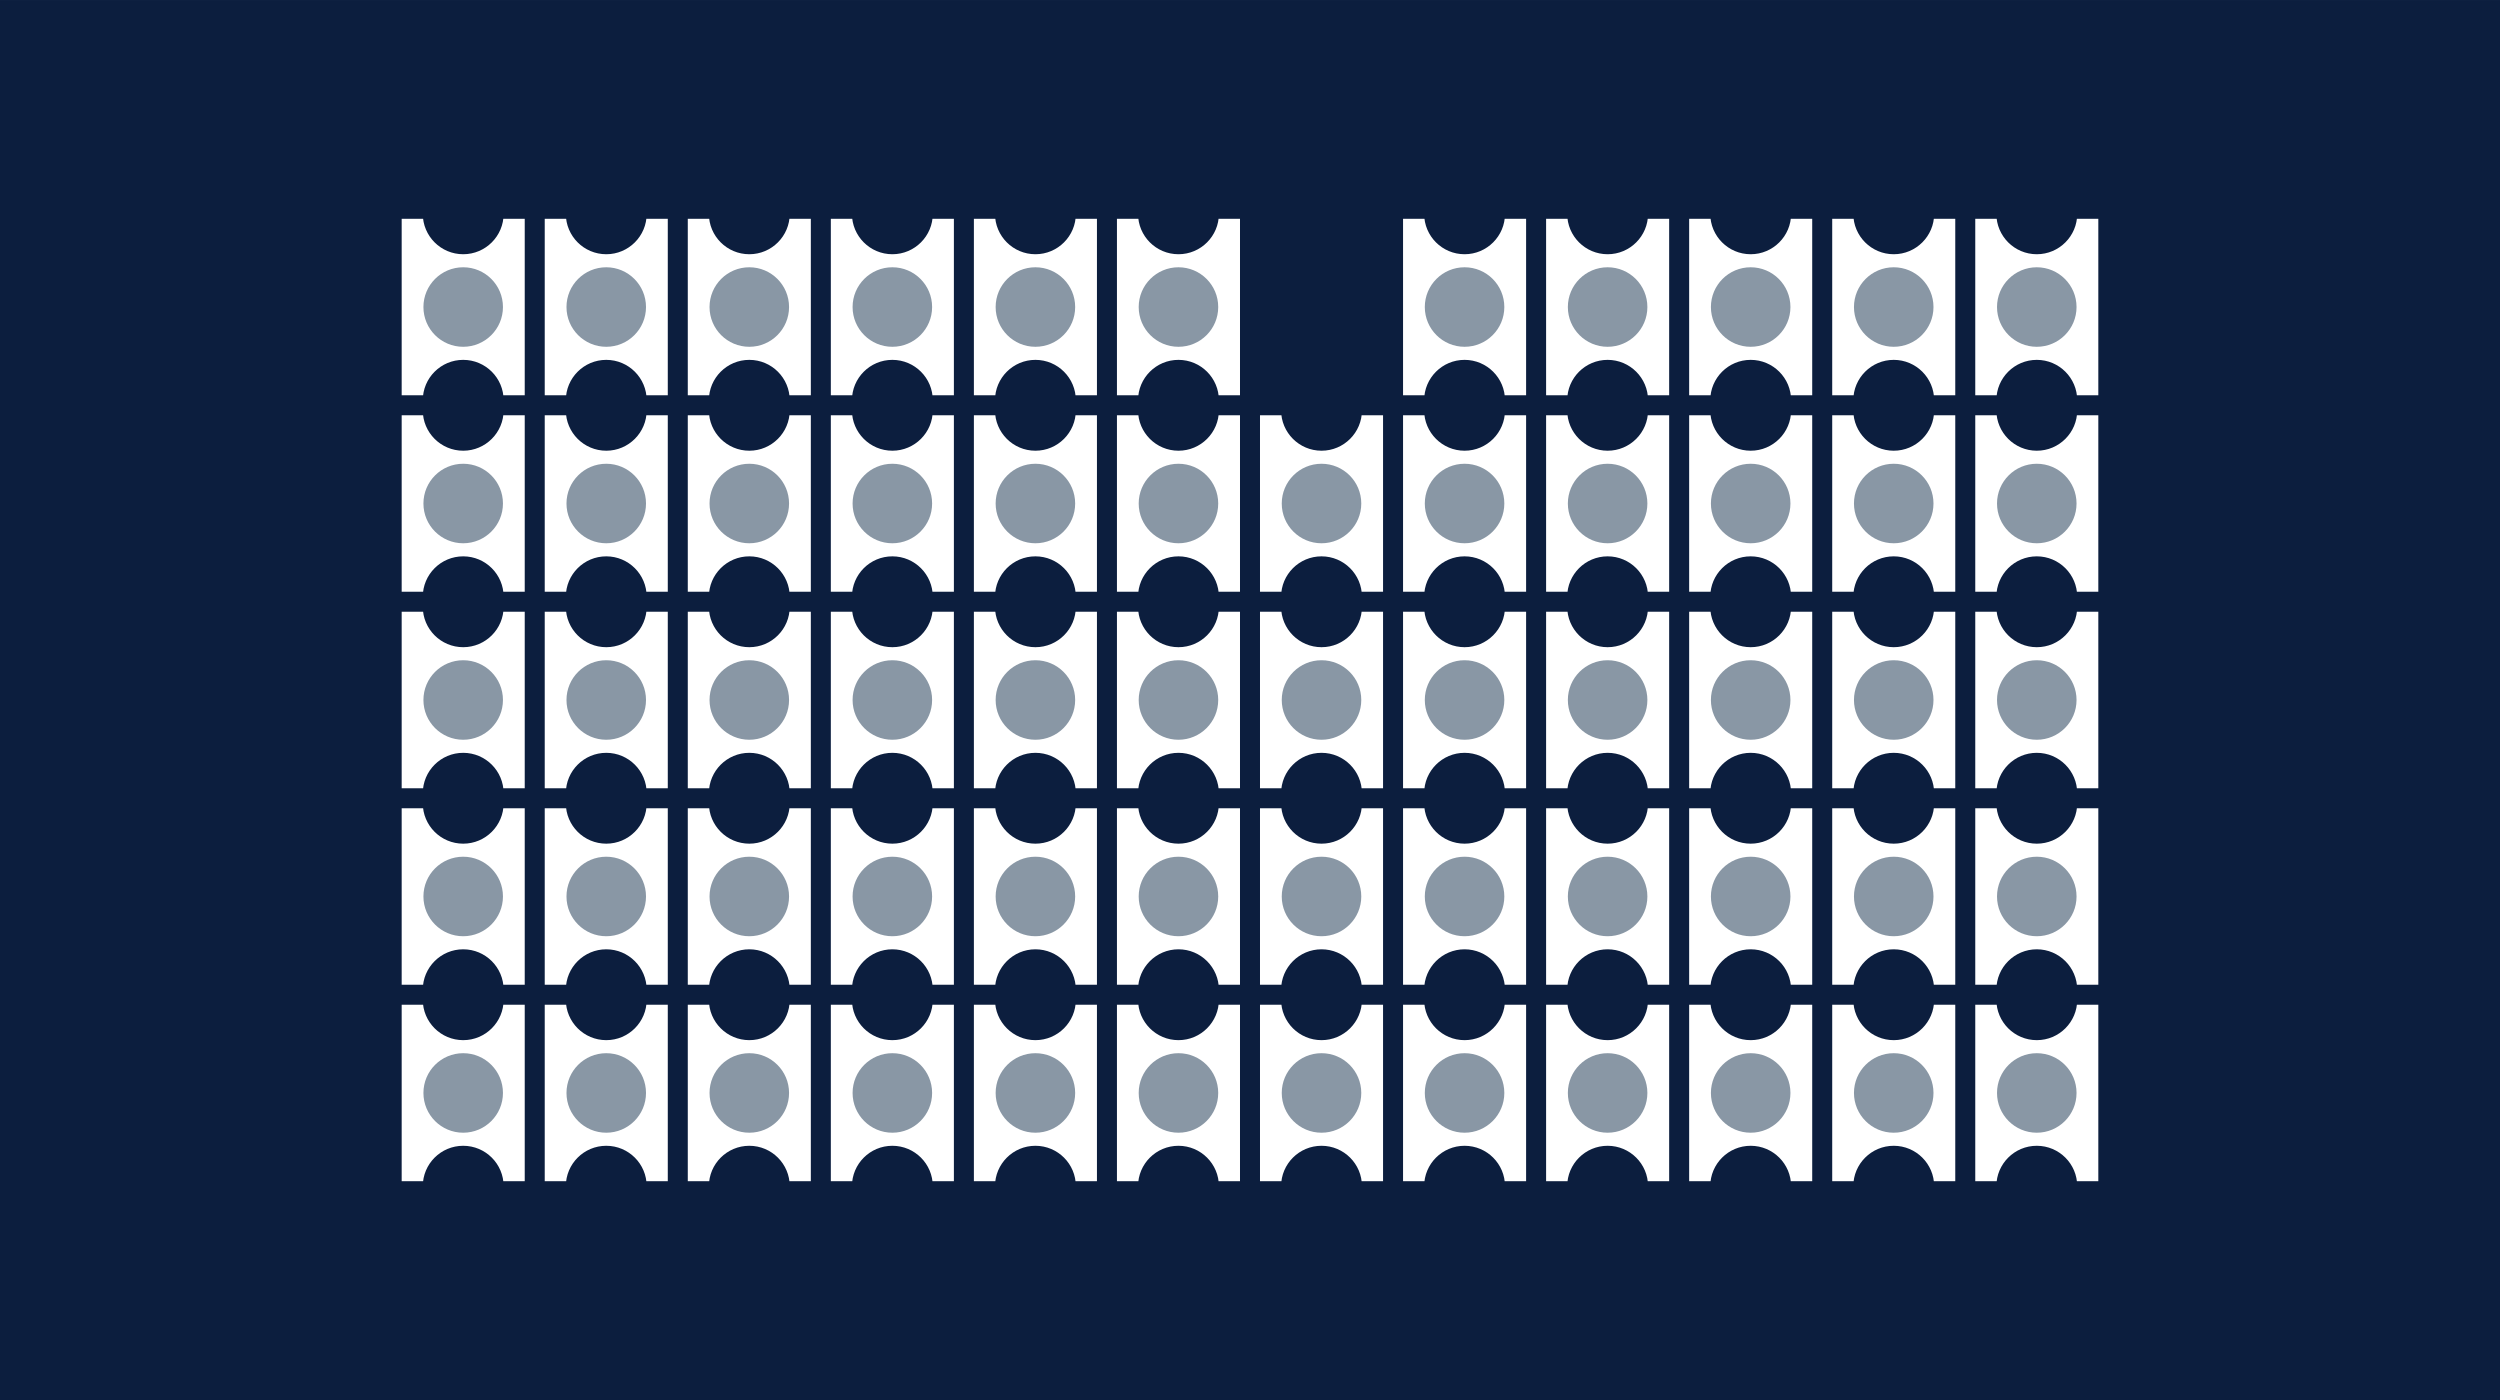
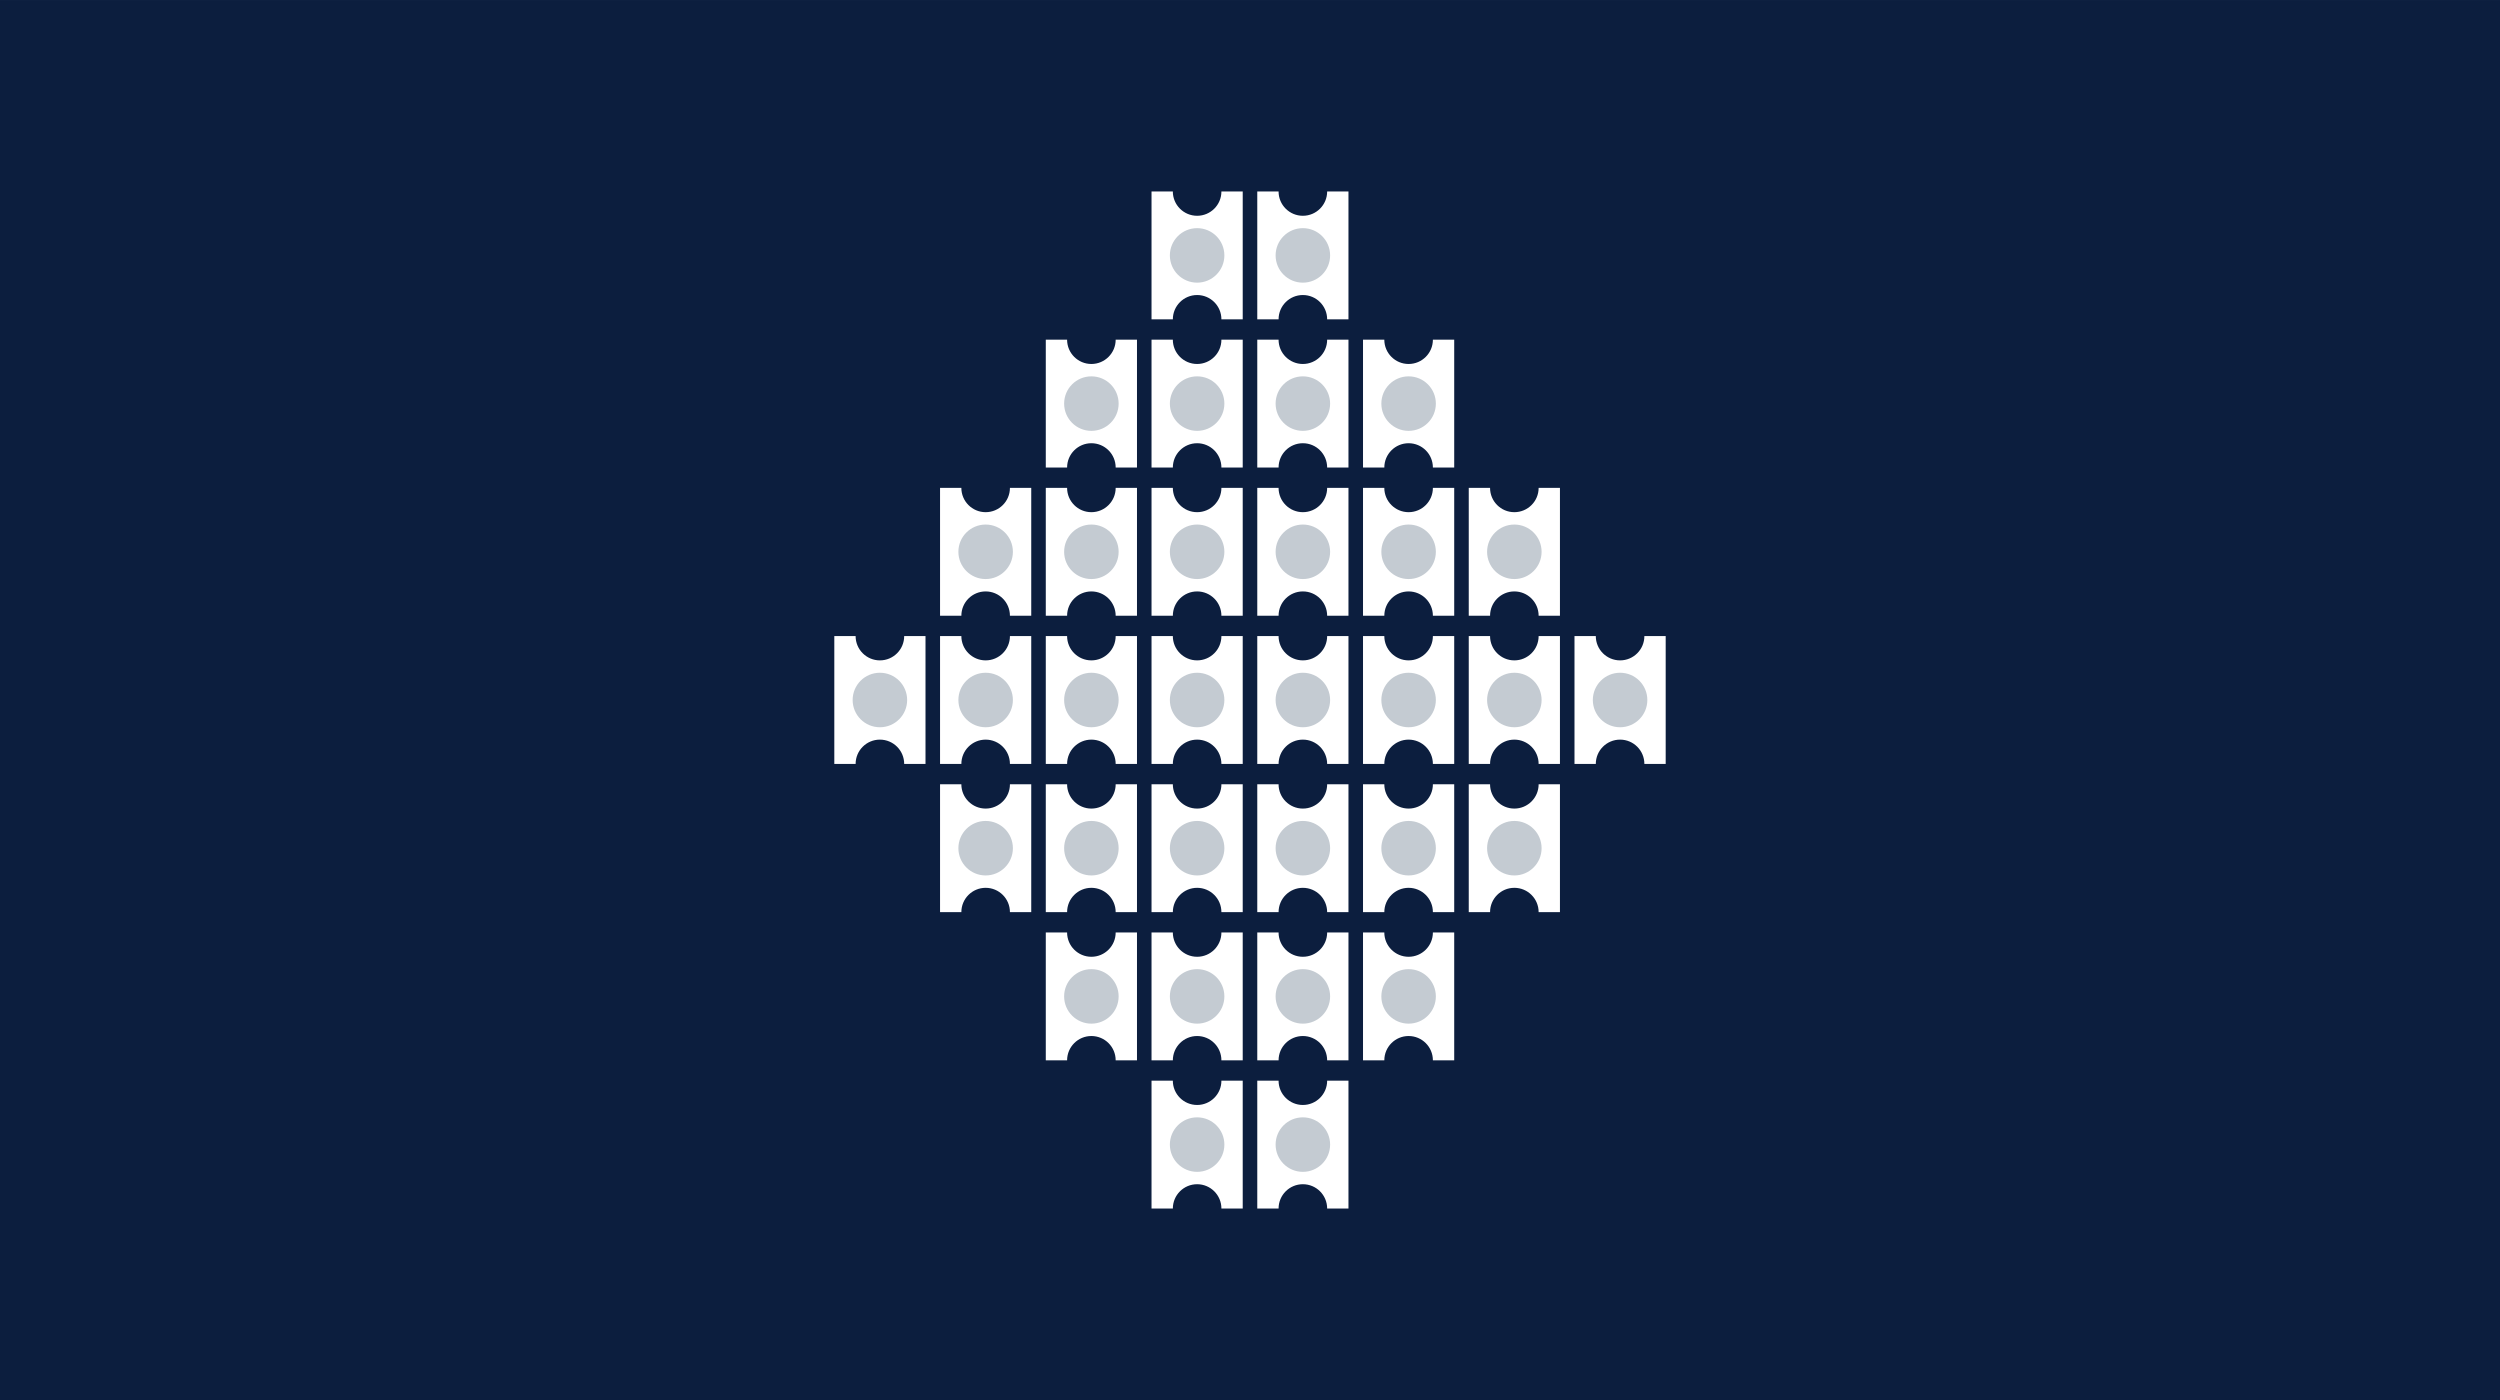
<svg xmlns="http://www.w3.org/2000/svg" xmlns:xlink="http://www.w3.org/1999/xlink" width="500" height="280" viewBox="0 0 132.292 74.083" version="1.1" id="svg2052">
  <defs id="defs2046">
    <linearGradient gradientTransform="translate(7603.2,-872.83)" y2="912.335" x2="-7500.722" y1="912.335" x1="-7558.051" gradientUnits="userSpaceOnUse" id="_Pad__1_">
      <stop id="stop15495" style="stop-color:#62D0C9" offset="0" />
      <stop id="stop15497" style="stop-color:#7DE2AC" offset="1" />
    </linearGradient>
    <linearGradient gradientTransform="translate(7603.2,-872.83)" y2="912.381" x2="-7545.691" y1="912.381" x1="-7603.021" gradientUnits="userSpaceOnUse" id="_Pad_3_1_">
      <stop id="stop15502" style="stop-color:#3268FB" offset="0" />
      <stop id="stop15504" style="stop-color:#4795FA" offset="1" />
    </linearGradient>
    <linearGradient gradientTransform="matrix(0.9578345,0,0,0.9578345,7487.518,-731.0816)" y2="912.335" x2="-7500.722" y1="912.335" x1="-7558.051" gradientUnits="userSpaceOnUse" id="_Pad__1_-2">
      <stop id="stop15495-8" style="stop-color:#62D0C9" offset="0" />
      <stop id="stop15497-3" style="stop-color:#7DE2AC" offset="1" />
    </linearGradient>
    <linearGradient gradientTransform="matrix(0.9578345,0,0,0.9578345,7487.518,-731.0816)" y2="912.381" x2="-7545.691" y1="912.381" x1="-7603.021" gradientUnits="userSpaceOnUse" id="_Pad_3_1_-9">
      <stop id="stop15502-8" style="stop-color:#3268FB" offset="0" />
      <stop id="stop15504-6" style="stop-color:#4795FA" offset="1" />
    </linearGradient>
    <clipPath id="SVGID_2_">
      <use height="100%" width="100%" y="0" x="0" xlink:href="#SVGID_1_" style="overflow:visible" id="use293" />
    </clipPath>
    <clipPath id="clipPath1267">
      <use height="100%" width="100%" y="0" x="0" xlink:href="#SVGID_1_" style="overflow:visible" id="use1265" />
    </clipPath>
    <clipPath id="clipPath1271">
      <use height="100%" width="100%" y="0" x="0" xlink:href="#SVGID_1_" style="overflow:visible" id="use1269" />
    </clipPath>
    <clipPath id="clipPath1275">
      <use height="100%" width="100%" y="0" x="0" xlink:href="#SVGID_1_" style="overflow:visible" id="use1273" />
    </clipPath>
    <clipPath id="SVGID_2_-3">
      <use height="100%" width="100%" y="0" x="0" xlink:href="#SVGID_1_" style="overflow:visible" id="use293-2" />
    </clipPath>
    <clipPath id="clipPath2029">
      <use height="100%" width="100%" y="0" x="0" xlink:href="#SVGID_1_" style="overflow:visible" id="use2027" />
    </clipPath>
    <clipPath id="clipPath2033">
      <use height="100%" width="100%" y="0" x="0" xlink:href="#SVGID_1_" style="overflow:visible" id="use2031" />
    </clipPath>
    <clipPath id="clipPath2037">
      <use height="100%" width="100%" y="0" x="0" xlink:href="#SVGID_1_" style="overflow:visible" id="use2035" />
    </clipPath>
    <clipPath id="SVGID_2_-0">
      <use xlink:href="#SVGID_1_" style="overflow:visible;" id="use293-4" />
    </clipPath>
    <clipPath id="clipPath2114">
      <use xlink:href="#SVGID_1_" style="overflow:visible;" id="use2112" />
    </clipPath>
    <clipPath id="clipPath2118">
      <use xlink:href="#SVGID_1_" style="overflow:visible;" id="use2116" />
    </clipPath>
    <defs id="defs291">
      <rect id="SVGID_1_" x="-1036.5" y="-561" width="1280" height="800" />
    </defs>
    <clipPath id="SVGID_2_-5">
      <use xlink:href="#SVGID_1_" style="overflow:visible;" id="use293-8" />
    </clipPath>
    <rect id="rect2662" x="-1036.5" y="-561" width="1280" height="800" />
    <rect height="800" width="1280" y="-561" x="-1036.5" id="SVGID_3_" />
    <rect height="800" width="1280" y="-561" x="-1036.5" id="SVGID_5_" />
    <rect height="800" width="1280" y="-561" x="-1036.5" id="SVGID_7_" />
    <rect height="800" width="1280" y="-561" x="-1036.5" id="SVGID_9_" />
    <rect height="800" width="1280" y="-561" x="-1036.5" id="SVGID_11_" />
    <rect height="800" width="1280" y="-561" x="-1036.5" id="SVGID_13_" />
    <rect height="800" width="1280" y="-561" x="-1036.5" id="SVGID_15_" />
    <rect height="800" width="1280" y="-561" x="-1036.5" id="SVGID_17_" />
    <rect height="800" width="1280" y="-561" x="-1036.5" id="SVGID_19_" />
    <rect height="800" width="1280" y="-561" x="-1036.5" id="SVGID_21_" />
    <rect height="800" width="1280" y="-561" x="-1036.5" id="SVGID_23_" />
    <rect height="800" width="1280" y="-561" x="-1036.5" id="SVGID_25_" />
    <rect height="800" width="1280" y="-561" x="-1036.5" id="SVGID_27_" />
    <rect height="800" width="1280" y="-561" x="-1036.5" id="SVGID_29_" />
    <rect height="800" width="1280" y="-561" x="-1036.5" id="SVGID_31_" />
    <rect height="800" width="1280" y="-561" x="-1036.5" id="SVGID_33_" />
    <rect height="800" width="1280" y="-561" x="-1036.5" id="SVGID_35_" />
    <rect height="800" width="1280" y="-561" x="-1036.5" id="SVGID_37_" />
    <rect height="800" width="1280" y="-561" x="-1036.5" id="SVGID_39_" />
    <rect height="800" width="1280" y="-561" x="-1036.5" id="SVGID_41_" />
    <rect height="800" width="1280" y="-561" x="-1036.5" id="SVGID_43_" />
    <rect height="800" width="1280" y="-561" x="-1036.5" id="SVGID_45_" />
    <rect height="800" width="1280" y="-561" x="-1036.5" id="SVGID_47_" />
    <rect height="800" width="1280" y="-561" x="-1036.5" id="SVGID_49_" />
    <rect height="800" width="1280" y="-561" x="-1036.5" id="SVGID_51_" />
    <rect height="800" width="1280" y="-561" x="-1036.5" id="SVGID_53_" />
    <rect height="800" width="1280" y="-561" x="-1036.5" id="SVGID_55_" />
    <rect height="800" width="1280" y="-561" x="-1036.5" id="SVGID_57_" />
    <rect height="800" width="1280" y="-561" x="-1036.5" id="SVGID_59_" />
    <rect height="800" width="1280" y="-561" x="-1036.5" id="SVGID_61_" />
    <rect height="800" width="1280" y="-561" x="-1036.5" id="SVGID_63_" />
    <clipPath clipPathUnits="userSpaceOnUse" id="clipPath3761">
      <rect style="fill:#0c1e3e;fill-opacity:1;stroke:none;stroke-width:2.084;stroke-miterlimit:4;stroke-dasharray:none;stroke-opacity:1" id="rect3763" width="58.64" height="23.086" x="-385.52" y="293.419" transform="scale(1,-1)" />
    </clipPath>
    <path d="M7978.04,2309.065c-53.848-61.746-77.329-97.169-77.329-188.2l0.03-6.231     c0.122-24.659,9.503-47.974,24.674-67.415c0.436-0.558,0.852-1.131,1.249-1.719c3.556-5.263,5.534-11.679,5.257-18.571     c-0.673-16.729-15.057-29.655-31.799-29.655h-122.542c-17.077,0-31.611,13.452-31.83,30.527     c-0.076,5.92,1.512,11.464,4.325,16.194c0.771,1.295,1.633,2.53,2.578,3.694c14.895,18.346,24.169,40.595,24.286,64.226     l0.044,8.95c0,91.031-23.481,126.454-77.329,188.2v101.456h278.384V2309.065z" id="SVGID_1_-9" />
    <path d="M8000.788,2349.276h-326.438c-12.355,0-22.371,10.016-22.371,22.37v83.37c0,3.783,3.067,6.851,6.851,6.851     h357.478c3.784,0,6.851-3.067,6.851-6.851v-83.37C8023.158,2359.292,8013.143,2349.276,8000.788,2349.276z" id="SVGID_3_-5" />
    <path d="M7888.996,5340.679c-204.668,0-371.179-166.51-371.179-371.179v-247.456h123.727V4969.5     c0,136.446,111.005,247.453,247.453,247.453s247.453-111.007,247.453-247.453v-247.456h123.727V4969.5     C8260.175,5174.169,8093.664,5340.679,7888.996,5340.679z" id="SVGID_5_-6" />
  </defs>
  <g id="layer1" transform="translate(0,-222.9167)" style="display:inline">
    <rect transform="translate(0,11.24998)" style="display:inline;opacity:1;fill:#0c1e3e;fill-opacity:1;stroke:none;stroke-width:2.072;stroke-linecap:round;stroke-linejoin:round;stroke-miterlimit:4;stroke-dasharray:none;stroke-dashoffset:0;stroke-opacity:1" id="rect5631" width="132.292" height="74.083" x="-1.009661e-006" y="211.667" />
  </g>
  <g id="layer2" transform="translate(0,-211.6667)" style="display:inline">
    <g id="g5618" transform="matrix(0.477244,0,0,0.477244,60.03823,20.72871)" />
    <g id="g5620" transform="matrix(0.477244,0,0,0.477244,60.03823,20.72871)" />
    <g id="g5622" transform="matrix(0.477244,0,0,0.477244,60.03823,20.72871)" />
    <g id="g5624" transform="matrix(0.477244,0,0,0.477244,60.03823,20.72871)" />
    <g id="g5626" transform="matrix(0.477244,0,0,0.477244,60.03823,20.72871)" />
    <g id="g5628" transform="matrix(0.477244,0,0,0.477244,60.03823,20.72871)" />
    <g id="g5630" transform="matrix(0.477244,0,0,0.477244,60.03823,20.72871)" />
    <g id="g5632" transform="matrix(0.477244,0,0,0.477244,60.03823,20.72871)" />
    <g id="g5634" transform="matrix(0.477244,0,0,0.477244,60.03823,20.72871)" />
    <g id="g5636" transform="matrix(0.477244,0,0,0.477244,60.03823,20.72871)" />
    <g id="g5638" transform="matrix(0.477244,0,0,0.477244,60.03823,20.72871)" />
    <g id="g5640" transform="matrix(0.477244,0,0,0.477244,60.03823,20.72871)" />
    <g id="g5642" transform="matrix(0.477244,0,0,0.477244,60.03823,20.72871)" />
    <g id="g5644" transform="matrix(0.477244,0,0,0.477244,60.03823,20.72871)" />
    <g id="g5646" transform="matrix(0.477244,0,0,0.477244,60.03823,20.72871)" />
    <g id="g1164" transform="matrix(0.2645833,0,0,0.2645833,357.6328,-135.5049)" />
    <g id="g1166" transform="matrix(0.2645833,0,0,0.2645833,357.6328,-135.5049)" />
    <g id="g1168" transform="matrix(0.2645833,0,0,0.2645833,357.6328,-135.5049)" />
    <g id="g1170" transform="matrix(0.2645833,0,0,0.2645833,357.6328,-135.5049)" />
    <g id="g1172" transform="matrix(0.2645833,0,0,0.2645833,357.6328,-135.5049)" />
    <g id="g1174" transform="matrix(0.2645833,0,0,0.2645833,357.6328,-135.5049)" />
    <g id="g1176" transform="matrix(0.2645833,0,0,0.2645833,357.6328,-135.5049)" />
    <g id="g1178" transform="matrix(0.2645833,0,0,0.2645833,357.6328,-135.5049)" />
    <g id="g1180" transform="matrix(0.2645833,0,0,0.2645833,357.6328,-135.5049)" />
    <g id="g1182" transform="matrix(0.2645833,0,0,0.2645833,357.6328,-135.5049)" />
    <g id="g1184" transform="matrix(0.2645833,0,0,0.2645833,357.6328,-135.5049)" />
    <g id="g1186" transform="matrix(0.2645833,0,0,0.2645833,357.6328,-135.5049)" />
    <g id="g1188" transform="matrix(0.2645833,0,0,0.2645833,357.6328,-135.5049)" />
    <g id="g1190" transform="matrix(0.2645833,0,0,0.2645833,357.6328,-135.5049)" />
    <g id="g1192" transform="matrix(0.2645833,0,0,0.2645833,357.6328,-135.5049)" />
    <g id="g4226" transform="matrix(0.1966657,0,0,0.1966657,385.6014,-161.964)" />
    <g id="g4228" transform="matrix(0.1966657,0,0,0.1966657,385.6014,-161.964)" />
    <g id="g4230" transform="matrix(0.1966657,0,0,0.1966657,385.6014,-161.964)" />
    <g id="g4232" transform="matrix(0.1966657,0,0,0.1966657,385.6014,-161.964)" />
    <g id="g4234" transform="matrix(0.1966657,0,0,0.1966657,385.6014,-161.964)" />
    <g id="g4236" transform="matrix(0.1966657,0,0,0.1966657,385.6014,-161.964)" />
    <g id="g4238" transform="matrix(0.1966657,0,0,0.1966657,385.6014,-161.964)" />
    <g id="g4240" transform="matrix(0.1966657,0,0,0.1966657,385.6014,-161.964)" />
    <g id="g4242" transform="matrix(0.1966657,0,0,0.1966657,385.6014,-161.964)" />
    <g id="g4244" transform="matrix(0.1966657,0,0,0.1966657,385.6014,-161.964)" />
    <g id="g4246" transform="matrix(0.1966657,0,0,0.1966657,385.6014,-161.964)" />
    <g id="g4248" transform="matrix(0.1966657,0,0,0.1966657,385.6014,-161.964)" />
    <g id="g4250" transform="matrix(0.1966657,0,0,0.1966657,385.6014,-161.964)" />
    <g id="g4252" transform="matrix(0.1966657,0,0,0.1966657,385.6014,-161.964)" />
    <g id="g4254" transform="matrix(0.1966657,0,0,0.1966657,385.6014,-161.964)" />
    <g transform="matrix(0.2645833,0,0,0.2645833,-350.7615,-223.0378)" id="g38900" />
    <g transform="matrix(0.2645833,0,0,0.2645833,-350.7615,-223.0378)" id="g38902" />
    <g transform="matrix(0.2645833,0,0,0.2645833,-350.7615,-223.0378)" id="g38904" />
    <g transform="matrix(0.2645833,0,0,0.2645833,-350.7615,-223.0378)" id="g38906" />
    <g transform="matrix(0.2645833,0,0,0.2645833,-350.7615,-223.0378)" id="g38908" />
    <g transform="matrix(0.2645833,0,0,0.2645833,-350.7615,-223.0378)" id="g38910" />
    <g transform="matrix(0.2645833,0,0,0.2645833,-350.7615,-223.0378)" id="g38912" />
    <g transform="matrix(0.2645833,0,0,0.2645833,-350.7615,-223.0378)" id="g38914" />
    <g transform="matrix(0.2645833,0,0,0.2645833,-350.7615,-223.0378)" id="g38916" />
    <g transform="matrix(0.2645833,0,0,0.2645833,-350.7615,-223.0378)" id="g38918" />
    <g transform="matrix(0.2645833,0,0,0.2645833,-350.7615,-223.0378)" id="g38920" />
    <g transform="matrix(0.2645833,0,0,0.2645833,-350.7615,-223.0378)" id="g38922" />
    <g transform="matrix(0.2645833,0,0,0.2645833,-350.7615,-223.0378)" id="g38924" />
    <g transform="matrix(0.2645833,0,0,0.2645833,-350.7615,-223.0378)" id="g38926" />
    <g transform="matrix(0.2645833,0,0,0.2645833,-350.7615,-223.0378)" id="g38928" />
    <g transform="matrix(0.3620303,0,0,0.3620303,266.3673,-211.2541)" id="g39211" />
    <g transform="matrix(0.3620303,0,0,0.3620303,266.3673,-211.2541)" id="g39213" />
    <g transform="matrix(0.3620303,0,0,0.3620303,266.3673,-211.2541)" id="g39215" />
    <g transform="matrix(0.3620303,0,0,0.3620303,266.3673,-211.2541)" id="g39217" />
    <g transform="matrix(0.3620303,0,0,0.3620303,266.3673,-211.2541)" id="g39219" />
    <g transform="matrix(0.3620303,0,0,0.3620303,266.3673,-211.2541)" id="g39221" />
    <g transform="matrix(0.3620303,0,0,0.3620303,266.3673,-211.2541)" id="g39223" />
    <g transform="matrix(0.3620303,0,0,0.3620303,266.3673,-211.2541)" id="g39225" />
    <g transform="matrix(0.3620303,0,0,0.3620303,266.3673,-211.2541)" id="g39227" />
    <g transform="matrix(0.3620303,0,0,0.3620303,266.3673,-211.2541)" id="g39229" />
    <g transform="matrix(0.3620303,0,0,0.3620303,266.3673,-211.2541)" id="g39231" />
    <g transform="matrix(0.3620303,0,0,0.3620303,266.3673,-211.2541)" id="g39233" />
    <g transform="matrix(0.3620303,0,0,0.3620303,266.3673,-211.2541)" id="g39235" />
    <g transform="matrix(0.3620303,0,0,0.3620303,266.3673,-211.2541)" id="g39237" />
    <g transform="matrix(0.3620303,0,0,0.3620303,266.3673,-211.2541)" id="g39239" />
    <g id="g38900-5" transform="matrix(0.2645833,0,0,0.2645833,-350.7615,-223.0378)" />
    <g id="g38902-0" transform="matrix(0.2645833,0,0,0.2645833,-350.7615,-223.0378)" />
    <g id="g38904-6" transform="matrix(0.2645833,0,0,0.2645833,-350.7615,-223.0378)" />
    <g id="g38906-4" transform="matrix(0.2645833,0,0,0.2645833,-350.7615,-223.0378)" />
    <g id="g38908-0" transform="matrix(0.2645833,0,0,0.2645833,-350.7615,-223.0378)" />
    <g id="g38910-3" transform="matrix(0.2645833,0,0,0.2645833,-350.7615,-223.0378)" />
    <g id="g38912-0" transform="matrix(0.2645833,0,0,0.2645833,-350.7615,-223.0378)" />
    <g id="g38914-3" transform="matrix(0.2645833,0,0,0.2645833,-350.7615,-223.0378)" />
    <g id="g38916-3" transform="matrix(0.2645833,0,0,0.2645833,-350.7615,-223.0378)" />
    <g id="g38918-5" transform="matrix(0.2645833,0,0,0.2645833,-350.7615,-223.0378)" />
    <g id="g38920-2" transform="matrix(0.2645833,0,0,0.2645833,-350.7615,-223.0378)" />
    <g id="g38922-4" transform="matrix(0.2645833,0,0,0.2645833,-350.7615,-223.0378)" />
    <g id="g38924-4" transform="matrix(0.2645833,0,0,0.2645833,-350.7615,-223.0378)" />
    <g id="g38926-4" transform="matrix(0.2645833,0,0,0.2645833,-350.7615,-223.0378)" />
    <g id="g38928-1" transform="matrix(0.2645833,0,0,0.2645833,-350.7615,-223.0378)" />
    <g id="g39211-9" transform="matrix(0.3620303,0,0,0.3620303,266.3673,-211.2541)" />
    <g id="g39213-9" transform="matrix(0.3620303,0,0,0.3620303,266.3673,-211.2541)" />
    <g id="g39215-1" transform="matrix(0.3620303,0,0,0.3620303,266.3673,-211.2541)" />
    <g id="g39217-5" transform="matrix(0.3620303,0,0,0.3620303,266.3673,-211.2541)" />
    <g id="g39219-1" transform="matrix(0.3620303,0,0,0.3620303,266.3673,-211.2541)" />
    <g id="g39221-5" transform="matrix(0.3620303,0,0,0.3620303,266.3673,-211.2541)" />
    <g id="g39223-3" transform="matrix(0.3620303,0,0,0.3620303,266.3673,-211.2541)" />
    <g id="g39225-8" transform="matrix(0.3620303,0,0,0.3620303,266.3673,-211.2541)" />
    <g id="g39227-6" transform="matrix(0.3620303,0,0,0.3620303,266.3673,-211.2541)" />
    <g id="g39229-9" transform="matrix(0.3620303,0,0,0.3620303,266.3673,-211.2541)" />
    <g id="g39231-5" transform="matrix(0.3620303,0,0,0.3620303,266.3673,-211.2541)" />
    <g id="g39233-0" transform="matrix(0.3620303,0,0,0.3620303,266.3673,-211.2541)" />
    <g id="g39235-7" transform="matrix(0.3620303,0,0,0.3620303,266.3673,-211.2541)" />
    <g id="g39237-2" transform="matrix(0.3620303,0,0,0.3620303,266.3673,-211.2541)" />
    <g id="g39239-0" transform="matrix(0.3620303,0,0,0.3620303,266.3673,-211.2541)" />
    <g id="g9304" transform="matrix(6.53348,0,0,6.53348,120.3776,-449.657)" />
    <g id="g9306" transform="matrix(6.53348,0,0,6.53348,120.3776,-449.657)" />
    <g id="g9308" transform="matrix(6.53348,0,0,6.53348,120.3776,-449.657)" />
    <g id="g9310" transform="matrix(6.53348,0,0,6.53348,120.3776,-449.657)" />
    <g id="g9312" transform="matrix(6.53348,0,0,6.53348,120.3776,-449.657)" />
    <g id="g9314" transform="matrix(6.53348,0,0,6.53348,120.3776,-449.657)" />
    <g id="g9316" transform="matrix(6.53348,0,0,6.53348,120.3776,-449.657)" />
    <g id="g9318" transform="matrix(6.53348,0,0,6.53348,120.3776,-449.657)" />
    <g id="g9320" transform="matrix(6.53348,0,0,6.53348,120.3776,-449.657)" />
    <g id="g9322" transform="matrix(6.53348,0,0,6.53348,120.3776,-449.657)" />
    <g id="g9324" transform="matrix(6.53348,0,0,6.53348,120.3776,-449.657)" />
    <g id="g9326" transform="matrix(6.53348,0,0,6.53348,120.3776,-449.657)" />
    <g id="g9328" transform="matrix(6.53348,0,0,6.53348,120.3776,-449.657)" />
    <g id="g9330" transform="matrix(6.53348,0,0,6.53348,120.3776,-449.657)" />
    <g id="g9332" transform="matrix(6.53348,0,0,6.53348,120.3776,-449.657)" />
    <flowRoot xml:space="preserve" id="flowRoot9531" style="font-style:normal;font-weight:normal;font-size:40px;line-height:1.25;font-family:sans-serif;letter-spacing:0px;word-spacing:0px;fill:#000000;fill-opacity:1;stroke:none" transform="scale(0.2645833)">
      <flowRegion id="flowRegion9533">
        <rect id="rect9535" width="807.625" height="208.868" x="915.54" y="1375.897" />
      </flowRegion>
      <flowPara id="flowPara9537" />
    </flowRoot>
    <flowRoot xml:space="preserve" id="flowRoot6589" style="font-style:normal;font-weight:normal;font-size:40px;line-height:1.25;font-family:sans-serif;letter-spacing:0px;word-spacing:0px;fill:#000000;fill-opacity:1;stroke:none" transform="matrix(0.2645833,0,0,0.2645833,0,248.7083)">
      <flowRegion id="flowRegion6591">
        <rect id="rect6593" width="107.101" height="40.401" x="79.277" y="17.654" />
      </flowRegion>
      <flowPara id="flowPara6595">TTicket</flowPara>
    </flowRoot>
    <text style="font-size:3.175px;font-family:SourceSansPro-Regular;fill:#0c1e3e;stroke-width:0.265" id="text12" x="-143.999" y="76.651" />
    <text style="font-size:3.175px;font-family:SourceSansPro-Regular;fill:#596e82;stroke-width:0.265" id="text38" x="-101.627" y="82.471" />
    <text style="font-size:3.175px;font-family:SourceSansPro-Regular;fill:#596e82;stroke-width:0.265" id="text68" x="-100.322" y="88.291" />
    <text style="font-size:3.175px;font-family:SourceSansPro-Regular;fill:#596e82;stroke-width:0.265" id="text92" x="-105.63" y="94.111" />
-     <g id="g6033" transform="translate(4.260602,-11.61734)">
-       <g style="fill:#ffffff;fill-opacity:1;stroke:#0c1e3e;stroke-width:18.745;stroke-miterlimit:4;stroke-dasharray:none;stroke-opacity:1" transform="matrix(0.02823011,0,0,0.02823011,87.47353,44.10481)" id="_Path_2_3_">
-         <path id="path4179" d="m -2314.833,6747.854 c 0,36.68 -29.735,66.415 -66.415,66.415 v 0 c -36.68,0 -66.415,-29.735 -66.415,-66.415 v 0 h -58.288 v 349.554 h 58.288 c 0.013,-36.68 29.758,-66.405 66.438,-66.393 36.662,0.013 66.379,29.73 66.392,66.393 h 58.288 v -349.554 z" style="fill:#ffffff;fill-opacity:1;stroke:#0c1e3e;stroke-width:18.745;stroke-miterlimit:4;stroke-dasharray:none;stroke-opacity:1" />
-       </g>
-       <path d="m 18.146,239.531 c 0,-1.162 0.942,-2.104 2.104,-2.104 1.162,0 2.104,0.942 2.104,2.104 0,1.162 -0.942,2.104 -2.104,2.104 -1.162,0 -2.104,-0.942 -2.104,-2.104 z" id="_Path_3_1_" style="fill:#8997a5;fill-opacity:1;stroke-width:0.028" />
-     </g>
-     <use height="100%" width="100%" x="0" y="0" xlink:href="#g6033" id="use6257" />
-     <use height="100%" width="100%" x="0" y="0" xlink:href="#g6033" transform="translate(0,10.39711)" id="use6259" />
-     <use height="100%" width="100%" x="0" y="0" xlink:href="#g6033" transform="translate(0,20.79423)" id="use6261" />
-     <use height="100%" width="100%" x="0" y="0" xlink:href="#g6033" transform="translate(0,31.19134)" id="use6263" />
-     <use height="100%" width="100%" x="0" y="0" xlink:href="#g6033" transform="translate(0,41.58846)" id="use6265" />
-     <use height="100%" width="100%" x="0" y="0" xlink:href="#g6033" transform="translate(7.569925)" id="use6267" />
-     <use height="100%" width="100%" x="0" y="0" xlink:href="#g6033" transform="translate(7.569925,10.39711)" id="use6269" />
-     <use height="100%" width="100%" x="0" y="0" xlink:href="#g6033" transform="translate(7.569925,20.79423)" id="use6271" />
-     <use height="100%" width="100%" x="0" y="0" xlink:href="#g6033" transform="translate(7.569925,31.19134)" id="use6273" />
-     <use height="100%" width="100%" x="0" y="0" xlink:href="#g6033" transform="translate(7.569925,41.58846)" id="use6275" />
-     <use height="100%" width="100%" x="0" y="0" xlink:href="#g6033" transform="translate(15.13985)" id="use6277" />
-     <use height="100%" width="100%" x="0" y="0" xlink:href="#g6033" transform="translate(15.13985,10.39711)" id="use6279" />
-     <use height="100%" width="100%" x="0" y="0" xlink:href="#g6033" transform="translate(15.13985,20.79423)" id="use6281" />
-     <use height="100%" width="100%" x="0" y="0" xlink:href="#g6033" transform="translate(15.13985,31.19134)" id="use6283" />
-     <use height="100%" width="100%" x="0" y="0" xlink:href="#g6033" transform="translate(15.13985,41.58846)" id="use6285" />
-     <use height="100%" width="100%" x="0" y="0" xlink:href="#g6033" transform="translate(22.70978)" id="use6287" />
-     <use height="100%" width="100%" x="0" y="0" xlink:href="#g6033" transform="translate(22.70978,10.39711)" id="use6289" />
-     <use height="100%" width="100%" x="0" y="0" xlink:href="#g6033" transform="translate(22.70978,20.79423)" id="use6291" />
-     <use height="100%" width="100%" x="0" y="0" xlink:href="#g6033" transform="translate(22.70978,31.19134)" id="use6293" />
-     <use height="100%" width="100%" x="0" y="0" xlink:href="#g6033" transform="translate(22.70978,41.58846)" id="use6295" />
-     <use height="100%" width="100%" x="0" y="0" xlink:href="#g6033" transform="translate(30.2797)" id="use6297" />
-     <use height="100%" width="100%" x="0" y="0" xlink:href="#g6033" transform="translate(30.2797,10.39711)" id="use6299" />
-     <use height="100%" width="100%" x="0" y="0" xlink:href="#g6033" transform="translate(30.2797,20.79423)" id="use6301" />
-     <use height="100%" width="100%" x="0" y="0" xlink:href="#g6033" transform="translate(30.2797,31.19134)" id="use6303" />
-     <use height="100%" width="100%" x="0" y="0" xlink:href="#g6033" transform="translate(30.2797,41.58846)" id="use6305" />
-     <use height="100%" width="100%" x="0" y="0" xlink:href="#g6033" transform="translate(37.84963)" id="use6307" />
-     <use height="100%" width="100%" x="0" y="0" xlink:href="#g6033" transform="translate(37.84963,10.39711)" id="use6309" />
-     <use height="100%" width="100%" x="0" y="0" xlink:href="#g6033" transform="translate(37.84963,20.79423)" id="use6311" />
-     <use height="100%" width="100%" x="0" y="0" xlink:href="#g6033" transform="translate(37.84963,31.19134)" id="use6313" />
-     <use height="100%" width="100%" x="0" y="0" xlink:href="#g6033" transform="translate(37.84963,41.58846)" id="use6315" />
-     <use height="100%" width="100%" x="0" y="0" xlink:href="#g6033" transform="translate(45.41955,10.39711)" id="use6319" />
-     <use height="100%" width="100%" x="0" y="0" xlink:href="#g6033" transform="translate(45.41955,20.79423)" id="use6321" />
-     <use height="100%" width="100%" x="0" y="0" xlink:href="#g6033" transform="translate(45.41955,31.19134)" id="use6323" />
-     <use height="100%" width="100%" x="0" y="0" xlink:href="#g6033" transform="translate(45.41955,41.58846)" id="use6325" />
-     <use height="100%" width="100%" x="0" y="0" xlink:href="#g6033" transform="translate(52.98948)" id="use6327" />
-     <use height="100%" width="100%" x="0" y="0" xlink:href="#g6033" transform="translate(52.98948,10.39711)" id="use6329" />
-     <use height="100%" width="100%" x="0" y="0" xlink:href="#g6033" transform="translate(52.98948,20.79423)" id="use6331" />
-     <use height="100%" width="100%" x="0" y="0" xlink:href="#g6033" transform="translate(52.98948,31.19134)" id="use6333" />
-     <use height="100%" width="100%" x="0" y="0" xlink:href="#g6033" transform="translate(52.98948,41.58846)" id="use6335" />
-     <use height="100%" width="100%" x="0" y="0" xlink:href="#g6033" transform="translate(60.5594)" id="use6337" />
-     <use height="100%" width="100%" x="0" y="0" xlink:href="#g6033" transform="translate(60.5594,10.39711)" id="use6339" />
-     <use height="100%" width="100%" x="0" y="0" xlink:href="#g6033" transform="translate(60.5594,20.79423)" id="use6341" />
-     <use height="100%" width="100%" x="0" y="0" xlink:href="#g6033" transform="translate(60.5594,31.19134)" id="use6343" />
-     <use height="100%" width="100%" x="0" y="0" xlink:href="#g6033" transform="translate(60.5594,41.58846)" id="use6345" />
-     <use height="100%" width="100%" x="0" y="0" xlink:href="#g6033" transform="translate(68.12933)" id="use6347" />
-     <use height="100%" width="100%" x="0" y="0" xlink:href="#g6033" transform="translate(68.12933,10.39711)" id="use6349" />
-     <use height="100%" width="100%" x="0" y="0" xlink:href="#g6033" transform="translate(68.12933,20.79423)" id="use6351" />
-     <use height="100%" width="100%" x="0" y="0" xlink:href="#g6033" transform="translate(68.12933,31.19134)" id="use6353" />
-     <use height="100%" width="100%" x="0" y="0" xlink:href="#g6033" transform="translate(68.12933,41.58846)" id="use6355" />
-     <use height="100%" width="100%" x="0" y="0" xlink:href="#g6033" transform="translate(75.69925)" id="use6357" />
-     <use height="100%" width="100%" x="0" y="0" xlink:href="#g6033" transform="translate(75.69925,10.39711)" id="use6359" />
-     <use height="100%" width="100%" x="0" y="0" xlink:href="#g6033" transform="translate(75.69925,20.79423)" id="use6361" />
-     <use height="100%" width="100%" x="0" y="0" xlink:href="#g6033" transform="translate(75.69925,31.19134)" id="use6363" />
-     <use height="100%" width="100%" x="0" y="0" xlink:href="#g6033" transform="translate(75.69925,41.58846)" id="use6365" />
-     <use height="100%" width="100%" x="0" y="0" xlink:href="#g6033" transform="translate(83.26918)" id="use6367" />
-     <use height="100%" width="100%" x="0" y="0" xlink:href="#g6033" transform="translate(83.26918,10.39711)" id="use6369" />
-     <use height="100%" width="100%" x="0" y="0" xlink:href="#g6033" transform="translate(83.26918,20.79423)" id="use6371" />
-     <use height="100%" width="100%" x="0" y="0" xlink:href="#g6033" transform="translate(83.26918,31.19134)" id="use6373" />
-     <use height="100%" width="100%" x="0" y="0" xlink:href="#g6033" transform="translate(83.26918,41.58846)" id="use6375" />
+     <g id="g1381" transform="matrix(0.7434627,0,0,0.7434627,45.2401,63.03965)">
+       <g transform="matrix(0.7082295,0,0,0.7082295,10.02268,61.90928)" id="g1158">
+         <rect style="fill:#0c1e3e;fill-opacity:1;stroke:none;stroke-width:1.189;stroke-miterlimit:4;stroke-dasharray:none;stroke-opacity:1" id="rect1152" width="10.627" height="14.894" x="4.298" y="227.97" />
+         <g id="g1150" transform="translate(0.4134115)" style="stroke:none;stroke-width:1;stroke-miterlimit:4;stroke-dasharray:none;stroke-opacity:1">
+           <path style="fill:#ffffff;fill-opacity:1;stroke:none;stroke-width:1;stroke-miterlimit:4;stroke-dasharray:none;stroke-opacity:1" d="m 11.639,228.994 c 0,1.348 -1.093,2.441 -2.441,2.441 v 0 c -1.348,0 -2.441,-1.093 -2.441,-2.441 v 0 H 4.616 v 12.845 h 2.142 c 4.777e-4,-1.348 1.094,-2.44 2.441,-2.44 1.347,4.8e-4 2.439,1.093 2.44,2.44 h 2.142 v -12.845 z" id="path2251" />
+           <path d="m 6.459,235.417 c 0,-1.513 1.226,-2.739 2.739,-2.739 1.513,0 2.739,1.226 2.739,2.739 0,1.513 -1.226,2.739 -2.739,2.739 -1.513,0 -2.739,-1.226 -2.739,-2.739 z" id="_Path_3_1_-4" style="fill:#c4cbd2;fill-opacity:1;stroke:none;stroke-width:1;stroke-miterlimit:4;stroke-dasharray:none;stroke-opacity:1" />
+         </g>
+       </g>
+       <use id="use1307" xlink:href="#g1158" y="0" x="0" width="100%" height="100%" />
+       <use id="use1309" transform="translate(7.526211)" xlink:href="#g1158" y="0" x="0" width="100%" height="100%" />
+       <use id="use1311" transform="translate(15.05242)" xlink:href="#g1158" y="0" x="0" width="100%" height="100%" />
+       <use id="use1313" transform="translate(22.57863)" xlink:href="#g1158" y="0" x="0" width="100%" height="100%" />
+     </g>
+     <g id="g1370" transform="matrix(0.7434627,0,0,0.7434627,38.83053,130.6668)">
+       <g transform="matrix(0.7082295,0,0,0.7082295,3.591512,-7.956639)" id="g1323">
+         <rect style="fill:#0c1e3e;fill-opacity:1;stroke:none;stroke-width:1.189;stroke-miterlimit:4;stroke-dasharray:none;stroke-opacity:1" id="rect1315" width="10.627" height="14.894" x="4.298" y="227.97" />
+         <g id="g1321" transform="translate(0.4134115)" style="stroke:none;stroke-width:1;stroke-miterlimit:4;stroke-dasharray:none;stroke-opacity:1">
+           <path style="fill:#ffffff;fill-opacity:1;stroke:none;stroke-width:1;stroke-miterlimit:4;stroke-dasharray:none;stroke-opacity:1" d="m 11.639,228.994 c 0,1.348 -1.093,2.441 -2.441,2.441 v 0 c -1.348,0 -2.441,-1.093 -2.441,-2.441 v 0 H 4.616 v 12.845 h 2.142 c 4.777e-4,-1.348 1.094,-2.44 2.441,-2.44 1.347,4.8e-4 2.439,1.093 2.44,2.44 h 2.142 v -12.845 z" id="path1317" />
+           <path d="m 6.459,235.417 c 0,-1.513 1.226,-2.739 2.739,-2.739 1.513,0 2.739,1.226 2.739,2.739 0,1.513 -1.226,2.739 -2.739,2.739 -1.513,0 -2.739,-1.226 -2.739,-2.739 z" id="path1319" style="fill:#c4cbd2;fill-opacity:1;stroke:none;stroke-width:1;stroke-miterlimit:4;stroke-dasharray:none;stroke-opacity:1" />
+         </g>
+       </g>
+       <use id="use1341" xlink:href="#g1323" y="0" x="0" width="100%" height="100%" />
+       <use id="use1343" transform="translate(7.526211)" xlink:href="#g1323" y="0" x="0" width="100%" height="100%" />
+       <use id="use1345" transform="translate(15.05242)" xlink:href="#g1323" y="0" x="0" width="100%" height="100%" />
+       <use id="use1347" transform="translate(22.57863)" xlink:href="#g1323" y="0" x="0" width="100%" height="100%" />
+       <use id="use1349" transform="translate(30.10484)" xlink:href="#g1323" y="0" x="0" width="100%" height="100%" />
+       <use id="use1351" transform="translate(37.63105)" xlink:href="#g1323" y="0" x="0" width="100%" height="100%" />
+       <use id="use1353" transform="translate(45.15726)" xlink:href="#g1323" y="0" x="0" width="100%" height="100%" />
+       <use id="use1355" transform="translate(52.68347)" xlink:href="#g1323" y="0" x="0" width="100%" height="100%" />
+     </g>
+     <g id="g1416" transform="matrix(0.7434627,0,0,0.7434627,39.20998,122.6072)">
+       <g transform="matrix(0.7082295,0,0,0.7082295,10.60734,-7.664314)" id="g1391">
+         <rect style="fill:#0c1e3e;fill-opacity:1;stroke:none;stroke-width:1.189;stroke-miterlimit:4;stroke-dasharray:none;stroke-opacity:1" id="rect1383" width="10.627" height="14.894" x="4.298" y="227.97" />
+         <g id="g1389" transform="translate(0.4134115)" style="stroke:none;stroke-width:1;stroke-miterlimit:4;stroke-dasharray:none;stroke-opacity:1">
+           <path style="fill:#ffffff;fill-opacity:1;stroke:none;stroke-width:1;stroke-miterlimit:4;stroke-dasharray:none;stroke-opacity:1" d="m 11.639,228.994 c 0,1.348 -1.093,2.441 -2.441,2.441 v 0 c -1.348,0 -2.441,-1.093 -2.441,-2.441 v 0 H 4.616 v 12.845 h 2.142 c 4.777e-4,-1.348 1.094,-2.44 2.441,-2.44 1.347,4.8e-4 2.439,1.093 2.44,2.44 h 2.142 v -12.845 z" id="path1385" />
+           <path d="m 6.459,235.417 c 0,-1.513 1.226,-2.739 2.739,-2.739 1.513,0 2.739,1.226 2.739,2.739 0,1.513 -1.226,2.739 -2.739,2.739 -1.513,0 -2.739,-1.226 -2.739,-2.739 z" id="path1387" style="fill:#c4cbd2;fill-opacity:1;stroke:none;stroke-width:1;stroke-miterlimit:4;stroke-dasharray:none;stroke-opacity:1" />
+         </g>
+       </g>
+       <use id="use1393" xlink:href="#g1391" y="0" x="0" width="100%" height="100%" />
+       <use id="use1395" transform="translate(7.526211)" xlink:href="#g1391" y="0" x="0" width="100%" height="100%" />
+       <use id="use1397" transform="translate(15.05242)" xlink:href="#g1391" y="0" x="0" width="100%" height="100%" />
+       <use id="use1399" transform="translate(22.57863)" xlink:href="#g1391" y="0" x="0" width="100%" height="100%" />
+       <use id="use1401" transform="translate(30.10484)" xlink:href="#g1391" y="0" x="0" width="100%" height="100%" />
+       <use id="use1403" transform="translate(37.63105)" xlink:href="#g1391" y="0" x="0" width="100%" height="100%" />
+     </g>
+     <g id="g1440" transform="matrix(0.7434627,0,0,0.7434627,39.20998,138.2916)">
+       <g id="g1426" transform="matrix(0.7082295,0,0,0.7082295,10.60734,-7.664314)">
+         <rect y="227.97" x="4.298" height="14.894" width="10.627" id="rect1418" style="fill:#0c1e3e;fill-opacity:1;stroke:none;stroke-width:1.189;stroke-miterlimit:4;stroke-dasharray:none;stroke-opacity:1" />
+         <g style="stroke:none;stroke-width:1;stroke-miterlimit:4;stroke-dasharray:none;stroke-opacity:1" transform="translate(0.4134115)" id="g1424">
+           <path id="path1420" d="m 11.639,228.994 c 0,1.348 -1.093,2.441 -2.441,2.441 v 0 c -1.348,0 -2.441,-1.093 -2.441,-2.441 v 0 H 4.616 v 12.845 h 2.142 c 4.777e-4,-1.348 1.094,-2.44 2.441,-2.44 1.347,4.8e-4 2.439,1.093 2.44,2.44 h 2.142 v -12.845 z" style="fill:#ffffff;fill-opacity:1;stroke:none;stroke-width:1;stroke-miterlimit:4;stroke-dasharray:none;stroke-opacity:1" />
+           <path style="fill:#c4cbd2;fill-opacity:1;stroke:none;stroke-width:1;stroke-miterlimit:4;stroke-dasharray:none;stroke-opacity:1" id="path1422" d="m 6.459,235.417 c 0,-1.513 1.226,-2.739 2.739,-2.739 1.513,0 2.739,1.226 2.739,2.739 0,1.513 -1.226,2.739 -2.739,2.739 -1.513,0 -2.739,-1.226 -2.739,-2.739 z" />
+         </g>
+       </g>
+       <use x="0" y="0" xlink:href="#g1391" id="use1428" width="100%" height="100%" />
+       <use x="0" y="0" xlink:href="#g1391" transform="translate(7.526211)" id="use1430" width="100%" height="100%" />
+       <use x="0" y="0" xlink:href="#g1391" transform="translate(15.05242)" id="use1432" width="100%" height="100%" />
+       <use x="0" y="0" xlink:href="#g1391" transform="translate(22.57863)" id="use1434" width="100%" height="100%" />
+       <use x="0" y="0" xlink:href="#g1391" transform="translate(30.10484)" id="use1436" width="100%" height="100%" />
+       <use x="0" y="0" xlink:href="#g1391" transform="translate(37.63105)" id="use1438" width="100%" height="100%" />
+     </g>
+     <g transform="matrix(0.7434627,0,0,0.7434627,45.2401,94.40845)" id="g1460">
+       <g id="g1450" transform="matrix(0.7082295,0,0,0.7082295,10.02268,61.90928)">
+         <rect y="227.97" x="4.298" height="14.894" width="10.627" id="rect1442" style="fill:#0c1e3e;fill-opacity:1;stroke:none;stroke-width:1.189;stroke-miterlimit:4;stroke-dasharray:none;stroke-opacity:1" />
+         <g style="stroke:none;stroke-width:1;stroke-miterlimit:4;stroke-dasharray:none;stroke-opacity:1" transform="translate(0.4134115)" id="g1448">
+           <path id="path1444" d="m 11.639,228.994 c 0,1.348 -1.093,2.441 -2.441,2.441 v 0 c -1.348,0 -2.441,-1.093 -2.441,-2.441 v 0 H 4.616 v 12.845 h 2.142 c 4.777e-4,-1.348 1.094,-2.44 2.441,-2.44 1.347,4.8e-4 2.439,1.093 2.44,2.44 h 2.142 v -12.845 z" style="fill:#ffffff;fill-opacity:1;stroke:none;stroke-width:1;stroke-miterlimit:4;stroke-dasharray:none;stroke-opacity:1" />
+           <path style="fill:#c4cbd2;fill-opacity:1;stroke:none;stroke-width:1;stroke-miterlimit:4;stroke-dasharray:none;stroke-opacity:1" id="path1446" d="m 6.459,235.417 c 0,-1.513 1.226,-2.739 2.739,-2.739 1.513,0 2.739,1.226 2.739,2.739 0,1.513 -1.226,2.739 -2.739,2.739 -1.513,0 -2.739,-1.226 -2.739,-2.739 z" />
+         </g>
+       </g>
+       <use height="100%" width="100%" x="0" y="0" xlink:href="#g1158" id="use1452" />
+       <use height="100%" width="100%" x="0" y="0" xlink:href="#g1158" transform="translate(7.526211)" id="use1454" />
+       <use height="100%" width="100%" x="0" y="0" xlink:href="#g1158" transform="translate(15.05242)" id="use1456" />
+       <use height="100%" width="100%" x="0" y="0" xlink:href="#g1158" transform="translate(22.57863)" id="use1458" />
+     </g>
+     <g id="g1586" transform="matrix(0.5265422,0,0,0.5265422,58.28705,101.2247)">
+       <rect y="227.97" x="4.298" height="14.894" width="10.627" id="rect1578" style="fill:#0c1e3e;fill-opacity:1;stroke:none;stroke-width:1.189;stroke-miterlimit:4;stroke-dasharray:none;stroke-opacity:1" />
+       <g style="stroke:none;stroke-width:1;stroke-miterlimit:4;stroke-dasharray:none;stroke-opacity:1" transform="translate(0.4134115)" id="g1584">
+         <path id="path1580" d="m 11.639,228.994 c 0,1.348 -1.093,2.441 -2.441,2.441 v 0 c -1.348,0 -2.441,-1.093 -2.441,-2.441 v 0 H 4.616 v 12.845 h 2.142 c 4.777e-4,-1.348 1.094,-2.44 2.441,-2.44 1.347,4.8e-4 2.439,1.093 2.44,2.44 h 2.142 v -12.845 z" style="fill:#ffffff;fill-opacity:1;stroke:none;stroke-width:1;stroke-miterlimit:4;stroke-dasharray:none;stroke-opacity:1" />
+         <path style="fill:#c4cbd2;fill-opacity:1;stroke:none;stroke-width:1;stroke-miterlimit:4;stroke-dasharray:none;stroke-opacity:1" id="path1582" d="m 6.459,235.417 c 0,-1.513 1.226,-2.739 2.739,-2.739 1.513,0 2.739,1.226 2.739,2.739 0,1.513 -1.226,2.739 -2.739,2.739 -1.513,0 -2.739,-1.226 -2.739,-2.739 z" />
+       </g>
+     </g>
+     <use height="100%" width="100%" x="0" y="0" xlink:href="#g1586" transform="translate(5.595457,-2.9350089e-6)" id="use1590" />
+     <g transform="matrix(0.7434627,0,0,0.7434627,22.38516,135.0643)" id="g1615">
+       <g id="g1609" transform="matrix(0.7082295,0,0,0.7082295,48.2901,17.77309)">
+         <rect y="227.97" x="4.298" height="14.894" width="10.627" id="rect1601" style="fill:#0c1e3e;fill-opacity:1;stroke:none;stroke-width:1.189;stroke-miterlimit:4;stroke-dasharray:none;stroke-opacity:1" />
+         <g style="stroke:none;stroke-width:1;stroke-miterlimit:4;stroke-dasharray:none;stroke-opacity:1" transform="translate(0.4134115)" id="g1607">
+           <path id="path1603" d="m 11.639,228.994 c 0,1.348 -1.093,2.441 -2.441,2.441 v 0 c -1.348,0 -2.441,-1.093 -2.441,-2.441 v 0 H 4.616 v 12.845 h 2.142 c 4.777e-4,-1.348 1.094,-2.44 2.441,-2.44 1.347,4.8e-4 2.439,1.093 2.44,2.44 h 2.142 v -12.845 z" style="fill:#ffffff;fill-opacity:1;stroke:none;stroke-width:1;stroke-miterlimit:4;stroke-dasharray:none;stroke-opacity:1" />
+           <path style="fill:#c4cbd2;fill-opacity:1;stroke:none;stroke-width:1;stroke-miterlimit:4;stroke-dasharray:none;stroke-opacity:1" id="path1605" d="m 6.459,235.417 c 0,-1.513 1.226,-2.739 2.739,-2.739 1.513,0 2.739,1.226 2.739,2.739 0,1.513 -1.226,2.739 -2.739,2.739 -1.513,0 -2.739,-1.226 -2.739,-2.739 z" />
+         </g>
+       </g>
+       <use height="100%" width="100%" x="0" y="0" xlink:href="#g1586" id="use1611" transform="matrix(1.345057,0,0,1.345057,-30.10932,-118.3799)" />
+       <use height="100%" width="100%" x="0" y="0" xlink:href="#g1586" transform="matrix(1.345057,0,0,1.345057,-22.58311,-118.3799)" id="use1613" />
+     </g>
  </g>
-   <g id="layer3" style="display:inline" />
+   <g id="layer3" style="display:none">
+     <g style="display:inline" transform="matrix(0.7082295,0,0,0.7082295,-15.78867,-188.1058)" id="g1305">
+       <rect style="fill:#0c1e3e;fill-opacity:1;stroke:none;stroke-width:1.189;stroke-miterlimit:4;stroke-dasharray:none;stroke-opacity:1" id="rect1297" width="10.627" height="14.894" x="4.298" y="227.97" />
+       <g id="g1303" transform="translate(0.4134115)" style="stroke:none;stroke-width:1;stroke-miterlimit:4;stroke-dasharray:none;stroke-opacity:1">
+         <path style="fill:#ffffff;fill-opacity:1;stroke:none;stroke-width:1;stroke-miterlimit:4;stroke-dasharray:none;stroke-opacity:1" d="m 11.639,228.994 c 0,1.348 -1.093,2.441 -2.441,2.441 v 0 c -1.348,0 -2.441,-1.093 -2.441,-2.441 v 0 H 4.616 v 12.845 h 2.142 c 4.777e-4,-1.348 1.094,-2.44 2.441,-2.44 1.347,4.8e-4 2.439,1.093 2.44,2.44 h 2.142 v -12.845 z" id="path1299" />
+         <path d="m 6.459,235.417 c 0,-1.513 1.226,-2.739 2.739,-2.739 1.513,0 2.739,1.226 2.739,2.739 0,1.513 -1.226,2.739 -2.739,2.739 -1.513,0 -2.739,-1.226 -2.739,-2.739 z" id="path1301" style="fill:#c4cbd2;fill-opacity:1;stroke:none;stroke-width:1;stroke-miterlimit:4;stroke-dasharray:none;stroke-opacity:1" />
+       </g>
+     </g>
+   </g>
  <style type="text/css" id="style39110">
	.st0{fill:url(#_Pad__1_);}
	.st1{fill:#4971FA;}
	.st2{fill:url(#_Pad_3_1_);}
</style>
  <style id="style39110-0" type="text/css">
	.st0{fill:url(#_Pad__1_);}
	.st1{fill:#4971FA;}
	.st2{fill:url(#_Pad_3_1_);}
</style>
  <style id="style2" type="text/css">
	.st0{fill:none;stroke:#EDEDED;stroke-miterlimit:10;}
	.st1{clip-path:url(#SVGID_2_);fill:#8296A6;}
	.st2{clip-path:url(#SVGID_2_);fill:#6ED4F2;}
	.st3{clip-path:url(#SVGID_2_);fill:#26549E;}
	.st4{clip-path:url(#SVGID_2_);fill:none;stroke:#2E73FA;stroke-miterlimit:10;}
	.st5{clip-path:url(#SVGID_2_);fill:#171740;}
	.st6{clip-path:url(#SVGID_2_);fill:#8794A3;}
	.st7{clip-path:url(#SVGID_2_);fill:#122E4A;}
	.st8{fill:#8794A3;}
	.st9{clip-path:url(#SVGID_4_);fill:#8794A3;}
	.st10{clip-path:url(#SVGID_4_);fill:#171740;}
	.st11{fill:#171740;}
	.st12{clip-path:url(#SVGID_6_);fill:#8794A3;}
	.st13{clip-path:url(#SVGID_8_);fill:#8794A3;}
	.st14{clip-path:url(#SVGID_8_);fill:#171740;}
	.st15{clip-path:url(#SVGID_10_);fill:#8794A3;}
	.st16{clip-path:url(#SVGID_10_);fill:#171740;}
	.st17{clip-path:url(#SVGID_12_);fill:#8794A3;}
	.st18{clip-path:url(#SVGID_12_);fill:#171740;}
	.st19{clip-path:url(#SVGID_14_);fill:#8794A3;}
	.st20{clip-path:url(#SVGID_14_);fill:#171740;}
	.st21{clip-path:url(#SVGID_16_);fill:#171740;}
	.st22{clip-path:url(#SVGID_16_);fill:#8794A3;}
	.st23{clip-path:url(#SVGID_16_);fill:#122E4A;}
	.st24{clip-path:url(#SVGID_18_);fill:#171740;}
	.st25{clip-path:url(#SVGID_20_);fill:#8794A3;}
	.st26{clip-path:url(#SVGID_20_);fill:#171740;}
	.st27{clip-path:url(#SVGID_22_);fill:#171740;}
	.st28{clip-path:url(#SVGID_24_);fill:#8794A3;}
	.st29{clip-path:url(#SVGID_24_);fill:#171740;}
	.st30{clip-path:url(#SVGID_26_);fill:#171740;}
	.st31{fill:#122E4A;}
	.st32{clip-path:url(#SVGID_28_);fill:#171740;}
	.st33{clip-path:url(#SVGID_28_);fill:#8794A3;}
	.st34{fill:#FFFFFF;}
	.st35{clip-path:url(#SVGID_30_);fill:#171740;}
	.st36{clip-path:url(#SVGID_32_);fill:#8794A3;}
	.st37{clip-path:url(#SVGID_32_);fill:#171740;}
	.st38{clip-path:url(#SVGID_34_);fill:#8794A3;}
	.st39{clip-path:url(#SVGID_34_);fill:#171740;}
	.st40{clip-path:url(#SVGID_36_);fill:#8794A3;}
	.st41{clip-path:url(#SVGID_36_);fill:#171740;}
	.st42{clip-path:url(#SVGID_38_);fill:#171740;}
	.st43{clip-path:url(#SVGID_38_);fill:#8794A3;}
	.st44{clip-path:url(#SVGID_40_);fill:#171740;}
	.st45{clip-path:url(#SVGID_42_);fill:#171740;}
	.st46{clip-path:url(#SVGID_42_);fill:#8794A3;}
	.st47{clip-path:url(#SVGID_44_);fill:#8794A3;}
	.st48{clip-path:url(#SVGID_44_);fill:#171740;}
	.st49{clip-path:url(#SVGID_46_);fill:#8794A3;}
	.st50{clip-path:url(#SVGID_46_);fill:#171740;}
	.st51{clip-path:url(#SVGID_48_);fill:#8794A3;}
	.st52{clip-path:url(#SVGID_50_);fill:#171740;}
	.st53{clip-path:url(#SVGID_50_);fill:#8794A3;}
	.st54{clip-path:url(#SVGID_52_);fill:#8794A3;}
	.st55{clip-path:url(#SVGID_52_);fill:#171740;}
	.st56{clip-path:url(#SVGID_54_);fill:#8794A3;}
	.st57{clip-path:url(#SVGID_56_);fill:#8794A3;}
	.st58{clip-path:url(#SVGID_56_);fill:#171740;}
	.st59{clip-path:url(#SVGID_58_);fill:#8794A3;}
	.st60{clip-path:url(#SVGID_60_);fill:#8794A3;}
	.st61{clip-path:url(#SVGID_62_);fill:#171740;}
	.st62{clip-path:url(#SVGID_62_);fill:#8794A3;}
	.st63{clip-path:url(#SVGID_64_);fill:#171740;}
	.st64{clip-path:url(#SVGID_64_);fill:#8794A3;}
</style>
</svg>
